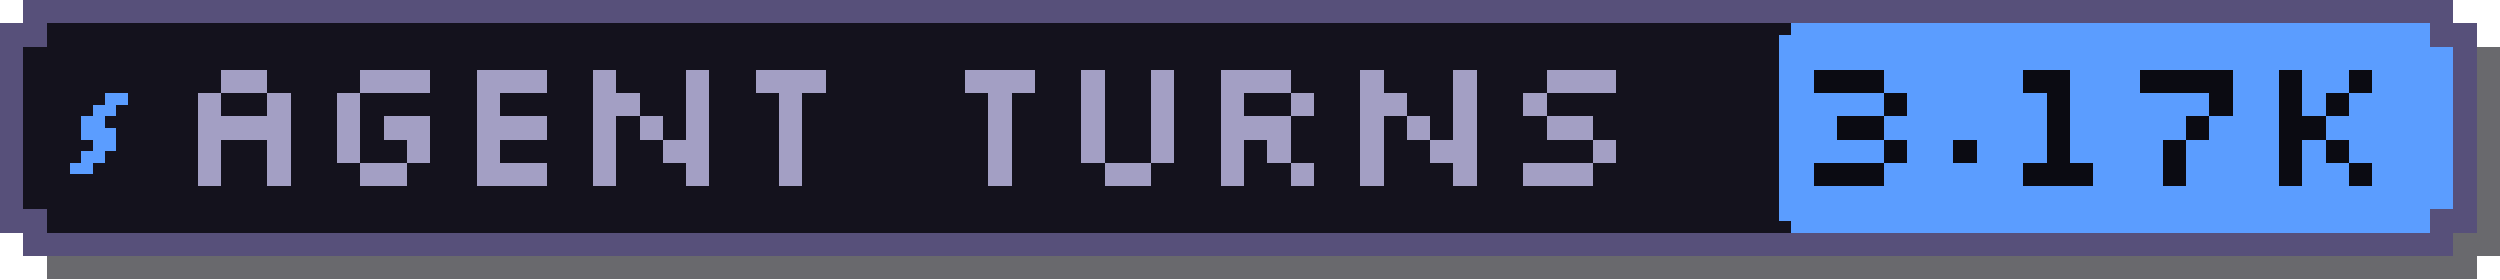
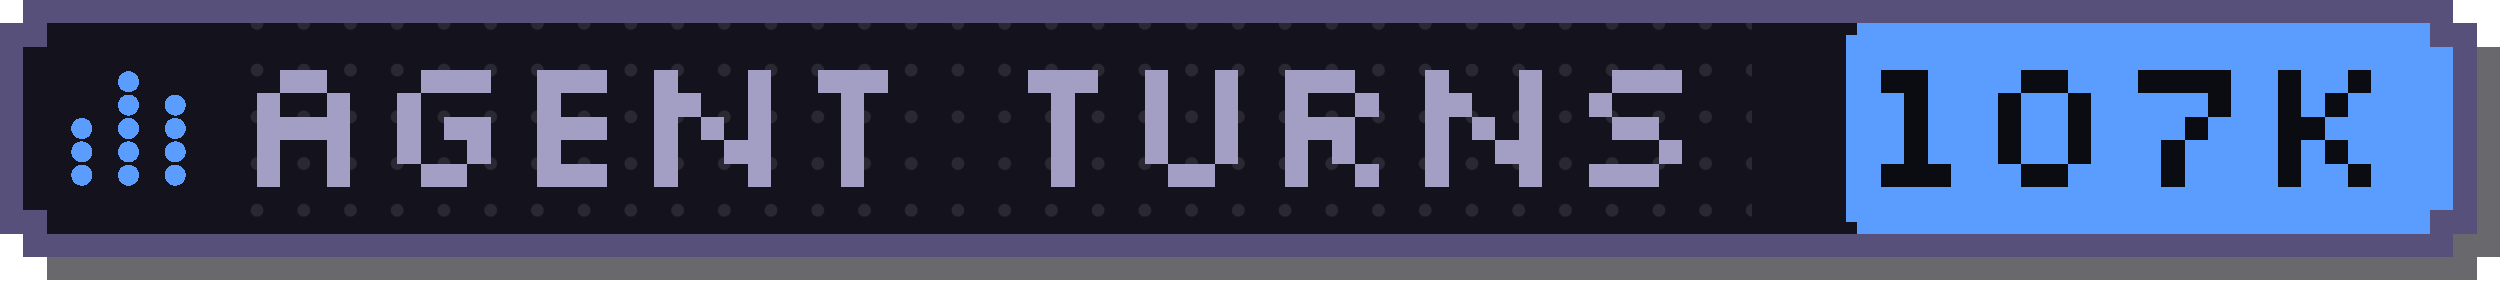
- <svg xmlns="http://www.w3.org/2000/svg" width="215" height="24" viewBox="0 0 215 24" role="img" aria-labelledby="ti-badge-title ti-badge-desc">
+ <svg xmlns="http://www.w3.org/2000/svg" width="214" height="24" viewBox="0 0 214 24" role="img" aria-labelledby="ti-badge-title ti-badge-desc">
+   <defs>
+     <pattern id="ti-badge-label-dots" width="4" height="4" patternUnits="userSpaceOnUse">
+       <circle cx="2" cy="2" r="0.55" fill="#f4f2ff" opacity="0.1" />
+     </pattern>
+   </defs>
  <g shape-rendering="crispEdges">
-     <path d="M4 2h209v2h2v18h-2v2h-209v-2h-2v-18h2z" fill="#05050c" opacity="0.6" />
-     <path d="M2 0h209v2h2v18h-2v2h-209v-2h-2v-18h2z" fill="#14121d" />
-     <path d="M154 2h56v1h1v16h-1v1h-56v-1h-1v-16h1z" fill="#5b9dff" />
-     <path d="M3 1h207v2h2v16h-2v2h-207v-2h-2v-16h2z" fill="none" stroke="#57507a" stroke-width="2" shape-rendering="crispEdges" />
-     <path d="M9 8h2v1h-2zM8 9h2v1h-2zM7 10h2v1h-2zM7 11h3v1h-3zM8 12h2v1h-2zM7 13h2v1h-2zM6 14h2v1h-2z" fill="#5b9dff" />
-     <path d="M19 6h4v2h-4zM17 8h2v2h-2zM23 8h2v2h-2zM17 10h8v2h-8zM17 12h2v2h-2zM23 12h2v2h-2zM17 14h2v2h-2zM23 14h2v2h-2zM31 6h6v2h-6zM29 8h2v2h-2zM29 10h2v2h-2zM33 10h4v2h-4zM29 12h2v2h-2zM35 12h2v2h-2zM31 14h4v2h-4zM41 6h6v2h-6zM41 8h2v2h-2zM41 10h6v2h-6zM41 12h2v2h-2zM41 14h6v2h-6zM51 6h2v2h-2zM59 6h2v2h-2zM51 8h4v2h-4zM59 8h2v2h-2zM51 10h2v2h-2zM55 10h2v2h-2zM59 10h2v2h-2zM51 12h2v2h-2zM57 12h4v2h-4zM51 14h2v2h-2zM59 14h2v2h-2zM65 6h6v2h-6zM67 8h2v2h-2zM67 10h2v2h-2zM67 12h2v2h-2zM67 14h2v2h-2zM83 6h6v2h-6zM85 8h2v2h-2zM85 10h2v2h-2zM85 12h2v2h-2zM85 14h2v2h-2zM93 6h2v2h-2zM99 6h2v2h-2zM93 8h2v2h-2zM99 8h2v2h-2zM93 10h2v2h-2zM99 10h2v2h-2zM93 12h2v2h-2zM99 12h2v2h-2zM95 14h4v2h-4zM105 6h6v2h-6zM105 8h2v2h-2zM111 8h2v2h-2zM105 10h6v2h-6zM105 12h2v2h-2zM109 12h2v2h-2zM105 14h2v2h-2zM111 14h2v2h-2zM117 6h2v2h-2zM125 6h2v2h-2zM117 8h4v2h-4zM125 8h2v2h-2zM117 10h2v2h-2zM121 10h2v2h-2zM125 10h2v2h-2zM117 12h2v2h-2zM123 12h4v2h-4zM117 14h2v2h-2zM125 14h2v2h-2zM133 6h6v2h-6zM131 8h2v2h-2zM133 10h4v2h-4zM137 12h2v2h-2zM131 14h6v2h-6z" fill="#a39fc4" shape-rendering="crispEdges" />
-     <path d="M156 6h6v2h-6zM162 8h2v2h-2zM158 10h4v2h-4zM162 12h2v2h-2zM156 14h6v2h-6zM168 12h2v2h-2zM174 6h4v2h-4zM176 8h2v2h-2zM176 10h2v2h-2zM176 12h2v2h-2zM174 14h6v2h-6zM184 6h8v2h-8zM190 8h2v2h-2zM188 10h2v2h-2zM186 12h2v2h-2zM186 14h2v2h-2zM196 6h2v2h-2zM202 6h2v2h-2zM196 8h2v2h-2zM200 8h2v2h-2zM196 10h4v2h-4zM196 12h2v2h-2zM200 12h2v2h-2zM196 14h2v2h-2zM202 14h2v2h-2z" fill="#0b0b12" shape-rendering="crispEdges" />
+     <path d="M4 2h208v2h2v18h-2v2h-208v-2h-2v-18h2z" fill="#05050c" opacity="0.6" />
+     <path d="M2 0h208v2h2v18h-2v2h-208v-2h-2v-18h2z" fill="#14121d" />
+     <path d="M20 2h130v18h-130z" fill="url(#ti-badge-label-dots)" />
+     <path d="M159 2h50v1h1v16h-1v1h-50v-1h-1v-16h1z" fill="#5b9dff" />
+     <path d="M3 1h206v2h2v16h-2v2h-206v-2h-2v-16h2z" fill="none" stroke="#57507a" stroke-width="2" shape-rendering="crispEdges" />
+     <g fill="#5b9dff">
+       <circle cx="11" cy="7" r="0.9" />
+       <circle cx="11" cy="9" r="0.9" />
+       <circle cx="15" cy="9" r="0.9" />
+       <circle cx="7" cy="11" r="0.9" />
+       <circle cx="11" cy="11" r="0.9" />
+       <circle cx="15" cy="11" r="0.9" />
+       <circle cx="7" cy="13" r="0.9" />
+       <circle cx="11" cy="13" r="0.9" />
+       <circle cx="15" cy="13" r="0.9" />
+       <circle cx="7" cy="15" r="0.9" />
+       <circle cx="11" cy="15" r="0.9" />
+       <circle cx="15" cy="15" r="0.9" />
+     </g>
+     <path d="M24 6h4v2h-4zM22 8h2v2h-2zM28 8h2v2h-2zM22 10h8v2h-8zM22 12h2v2h-2zM28 12h2v2h-2zM22 14h2v2h-2zM28 14h2v2h-2zM36 6h6v2h-6zM34 8h2v2h-2zM34 10h2v2h-2zM38 10h4v2h-4zM34 12h2v2h-2zM40 12h2v2h-2zM36 14h4v2h-4zM46 6h6v2h-6zM46 8h2v2h-2zM46 10h6v2h-6zM46 12h2v2h-2zM46 14h6v2h-6zM56 6h2v2h-2zM64 6h2v2h-2zM56 8h4v2h-4zM64 8h2v2h-2zM56 10h2v2h-2zM60 10h2v2h-2zM64 10h2v2h-2zM56 12h2v2h-2zM62 12h4v2h-4zM56 14h2v2h-2zM64 14h2v2h-2zM70 6h6v2h-6zM72 8h2v2h-2zM72 10h2v2h-2zM72 12h2v2h-2zM72 14h2v2h-2zM88 6h6v2h-6zM90 8h2v2h-2zM90 10h2v2h-2zM90 12h2v2h-2zM90 14h2v2h-2zM98 6h2v2h-2zM104 6h2v2h-2zM98 8h2v2h-2zM104 8h2v2h-2zM98 10h2v2h-2zM104 10h2v2h-2zM98 12h2v2h-2zM104 12h2v2h-2zM100 14h4v2h-4zM110 6h6v2h-6zM110 8h2v2h-2zM116 8h2v2h-2zM110 10h6v2h-6zM110 12h2v2h-2zM114 12h2v2h-2zM110 14h2v2h-2zM116 14h2v2h-2zM122 6h2v2h-2zM130 6h2v2h-2zM122 8h4v2h-4zM130 8h2v2h-2zM122 10h2v2h-2zM126 10h2v2h-2zM130 10h2v2h-2zM122 12h2v2h-2zM128 12h4v2h-4zM122 14h2v2h-2zM130 14h2v2h-2zM138 6h6v2h-6zM136 8h2v2h-2zM138 10h4v2h-4zM142 12h2v2h-2zM136 14h6v2h-6z" fill="#a39fc4" shape-rendering="crispEdges" />
+     <path d="M161 6h4v2h-4zM163 8h2v2h-2zM163 10h2v2h-2zM163 12h2v2h-2zM161 14h6v2h-6zM173 6h4v2h-4zM171 8h2v2h-2zM177 8h2v2h-2zM171 10h2v2h-2zM177 10h2v2h-2zM171 12h2v2h-2zM177 12h2v2h-2zM173 14h4v2h-4zM183 6h8v2h-8zM189 8h2v2h-2zM187 10h2v2h-2zM185 12h2v2h-2zM185 14h2v2h-2zM195 6h2v2h-2zM201 6h2v2h-2zM195 8h2v2h-2zM199 8h2v2h-2zM195 10h4v2h-4zM195 12h2v2h-2zM199 12h2v2h-2zM195 14h2v2h-2zM201 14h2v2h-2z" fill="#0b0b12" shape-rendering="crispEdges" />
  </g>
</svg>
